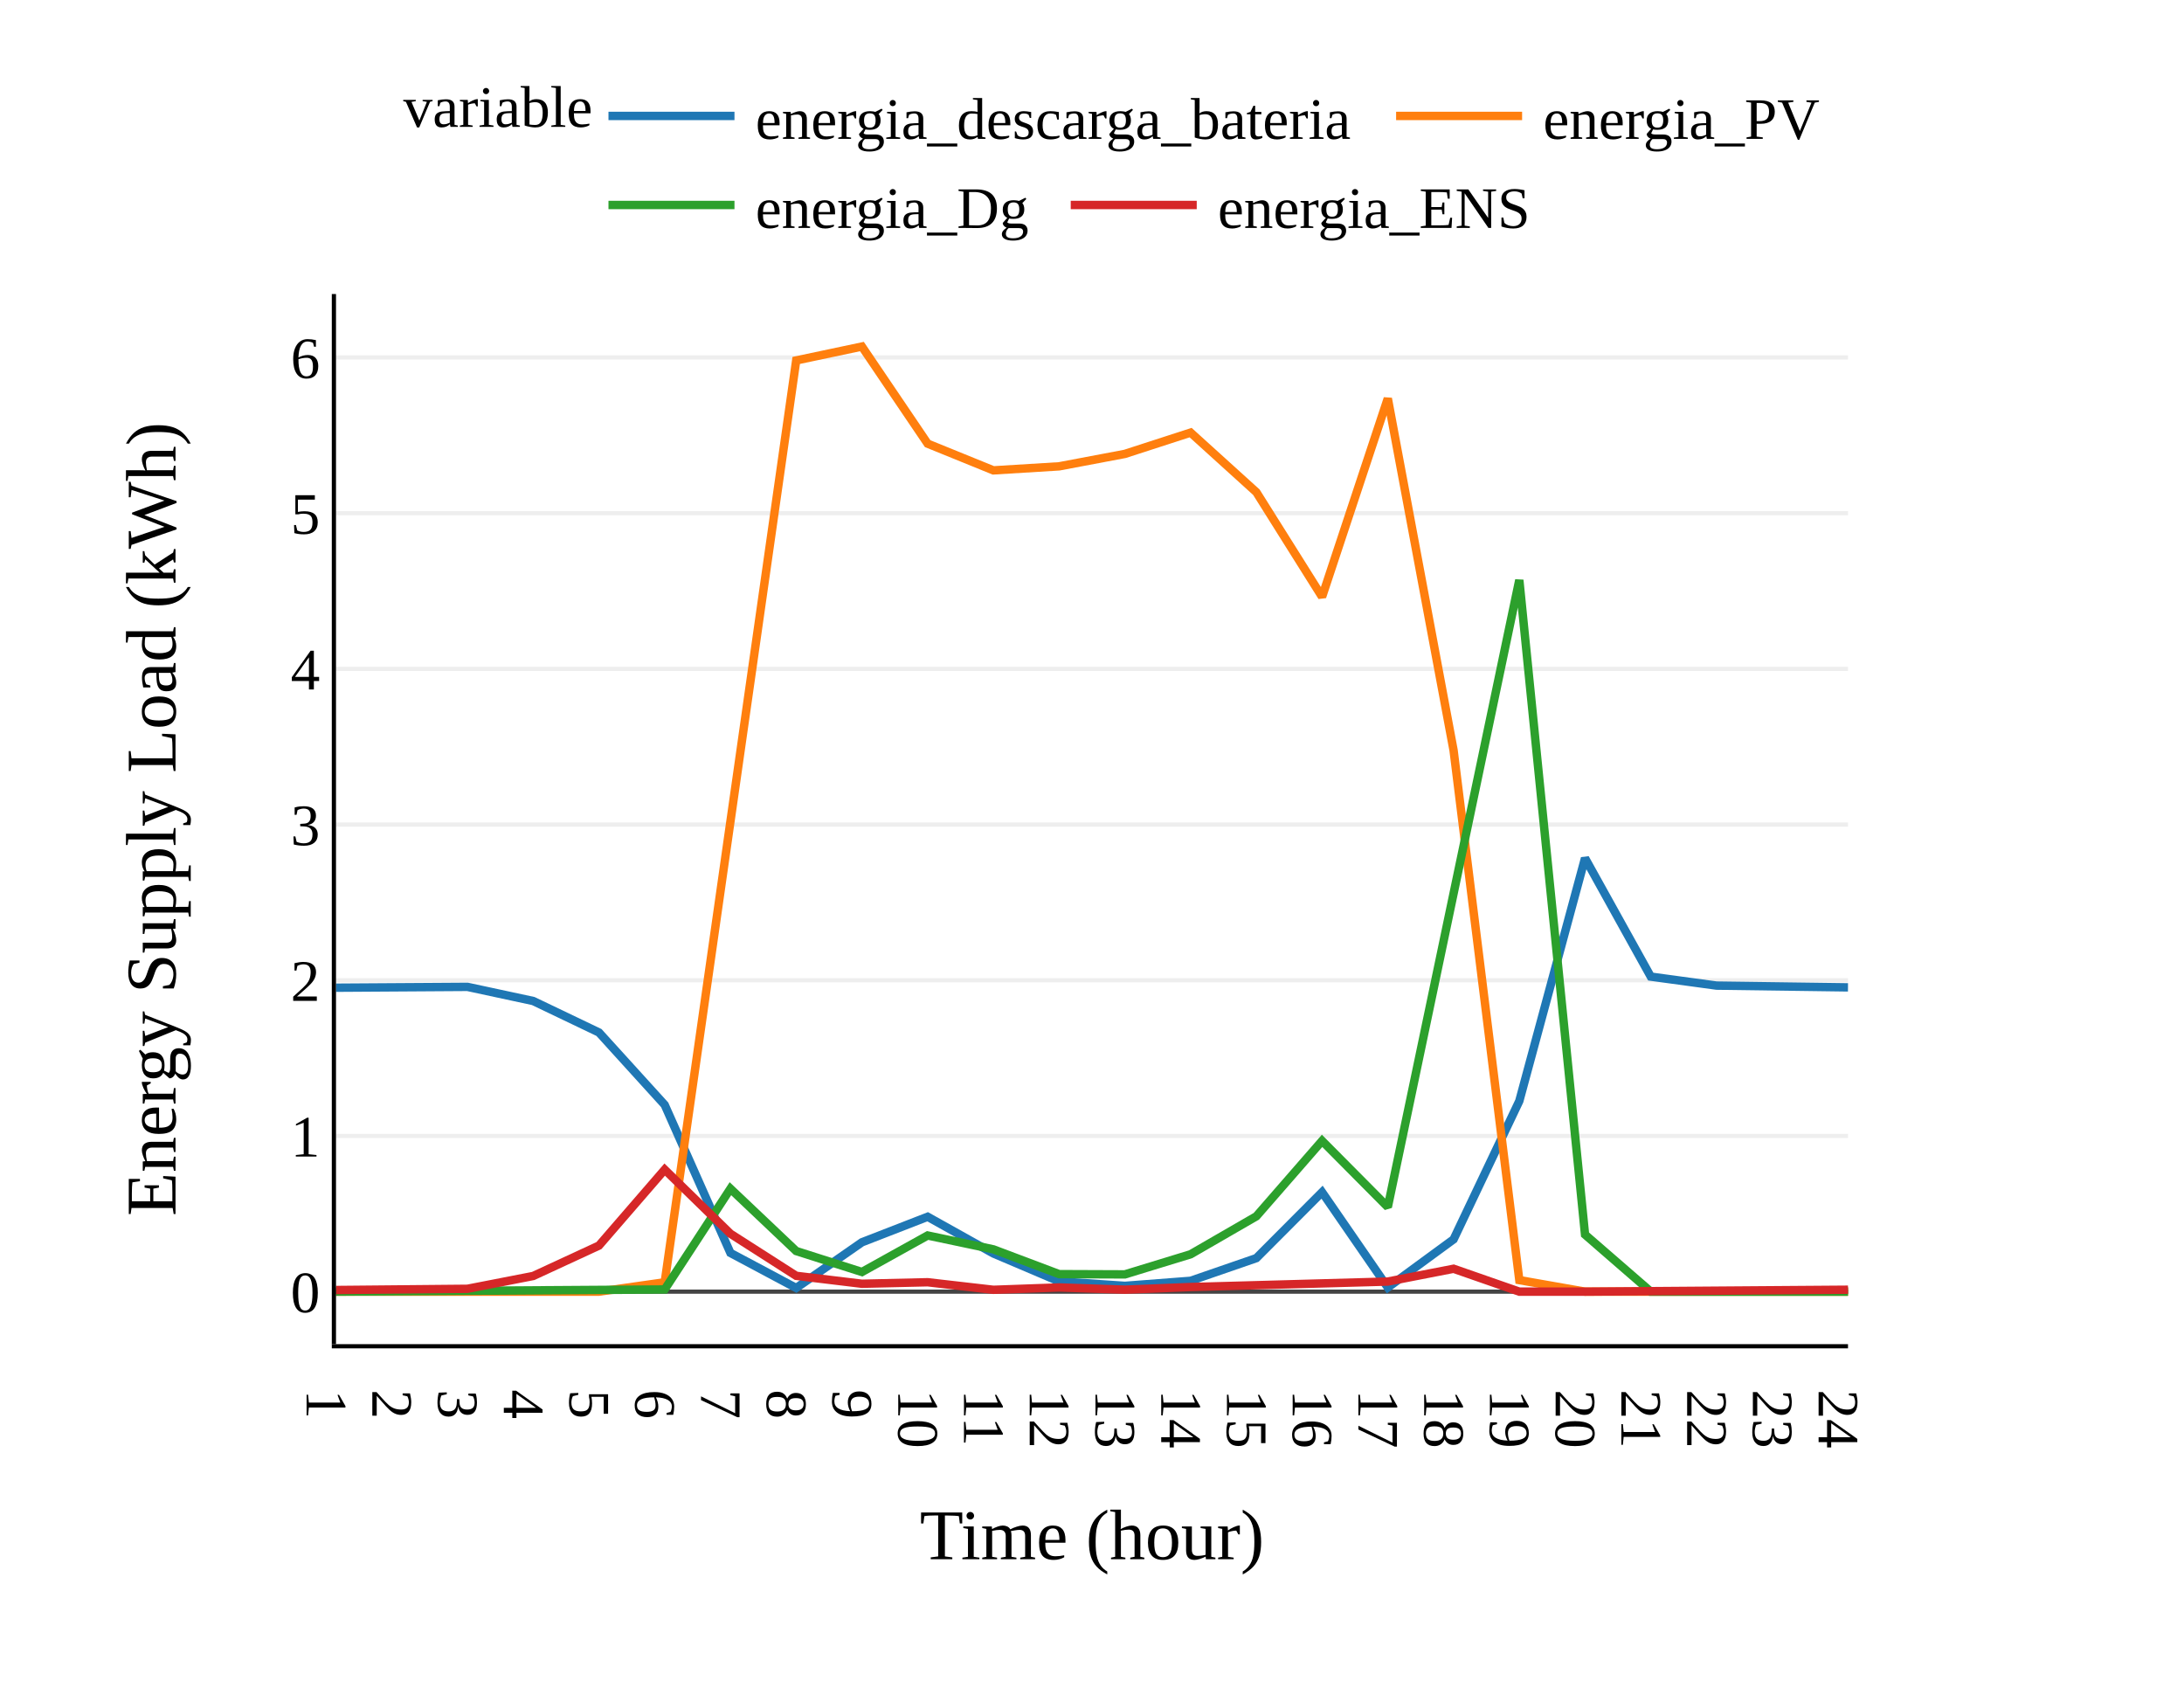
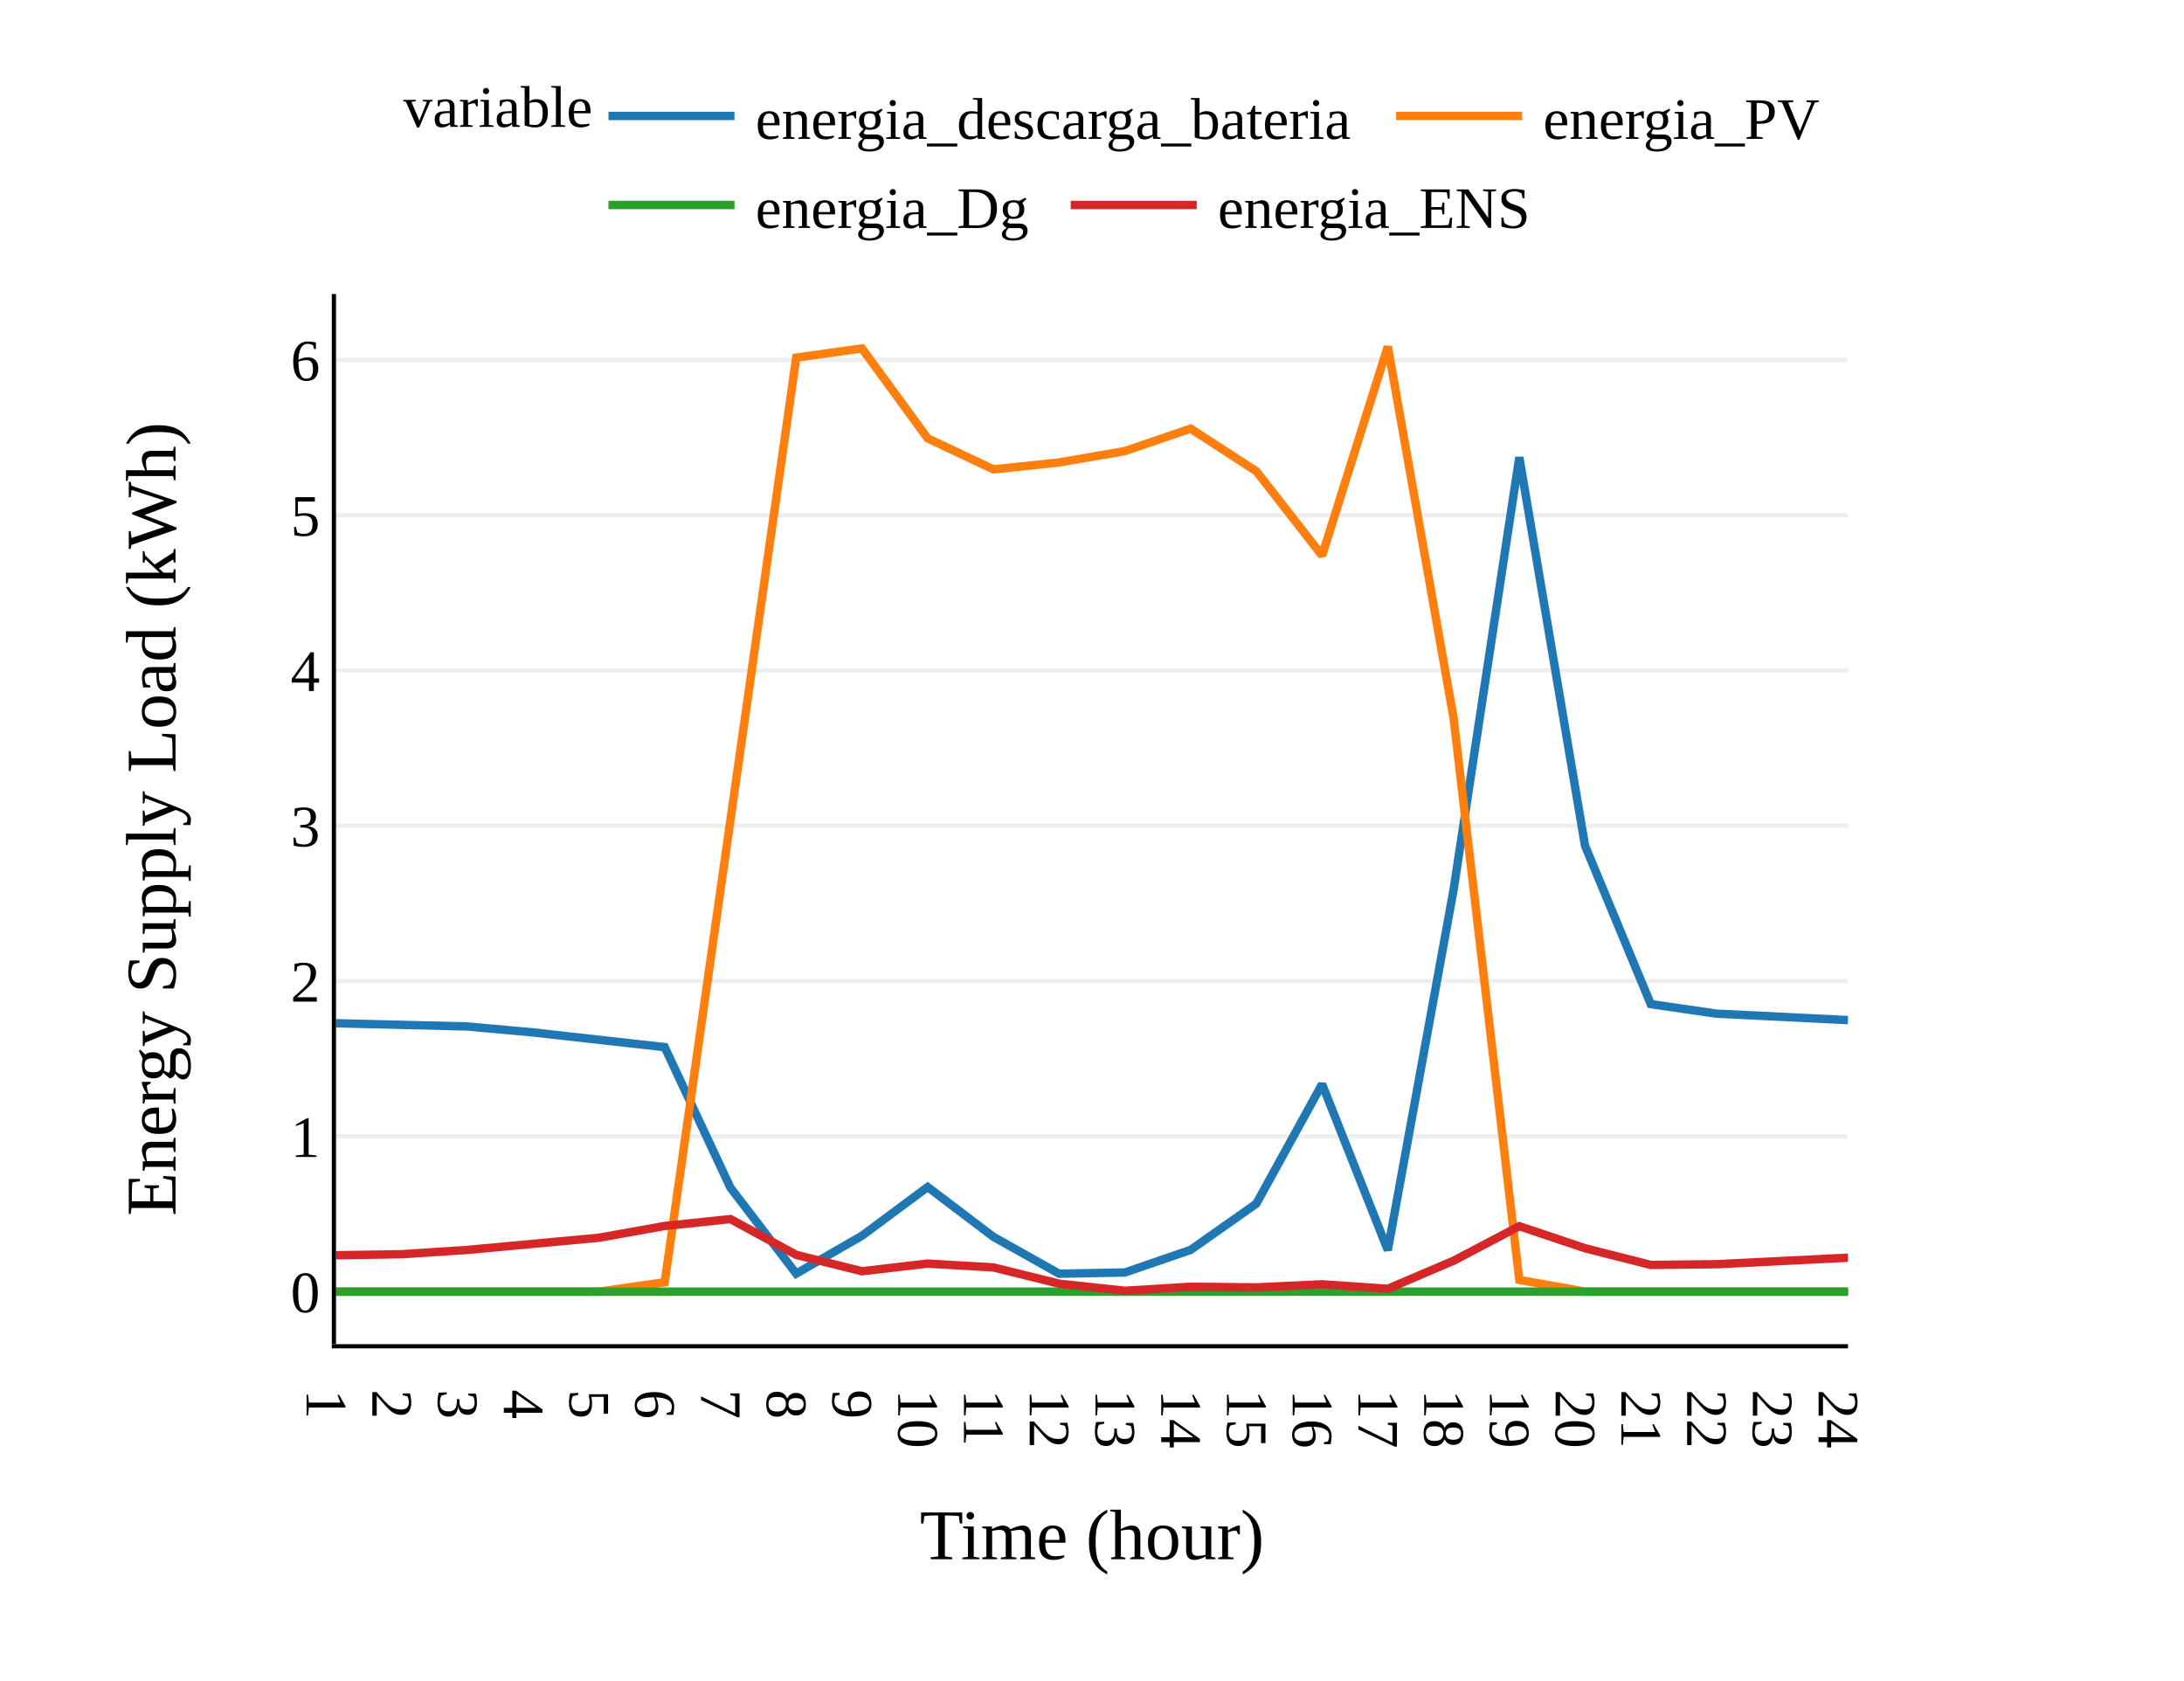
<svg xmlns="http://www.w3.org/2000/svg" class="main-svg" width="520" height="400" style="" viewBox="0 0 520 400">
  <rect x="0" y="0" width="520" height="400" style="fill: rgb(255, 255, 255); fill-opacity: 1;" />
-   <defs id="defs-e43cd2">
+   <defs id="defs-03ce20">
    <g class="clips">
-       <clipPath id="clipe43cd2xyplot" class="plotclip">
+       <clipPath id="clip03ce20xyplot" class="plotclip">
        <rect width="360" height="250" />
      </clipPath>
-       <clipPath class="axesclip" id="clipe43cd2x">
+       <clipPath class="axesclip" id="clip03ce20x">
        <rect x="80" y="0" width="360" height="400" />
      </clipPath>
-       <clipPath class="axesclip" id="clipe43cd2y">
+       <clipPath class="axesclip" id="clip03ce20y">
        <rect x="0" y="70" width="520" height="250" />
      </clipPath>
-       <clipPath class="axesclip" id="clipe43cd2xy">
+       <clipPath class="axesclip" id="clip03ce20xy">
        <rect x="80" y="70" width="360" height="250" />
      </clipPath>
    </g>
    <g class="gradients" />
  </defs>
  <g class="bglayer" />
  <g class="layer-below">
    <g class="imagelayer" />
    <g class="shapelayer" />
  </g>
  <g class="cartesianlayer">
    <g class="subplot xy">
      <g class="layer-subplot">
        <g class="shapelayer" />
        <g class="imagelayer" />
      </g>
      <g class="gridlayer">
        <g class="x" />
        <g class="y">
-           <path class="ygrid crisp" transform="translate(0,270.43)" d="M80,0h360" style="stroke: rgb(238, 238, 238); stroke-opacity: 1; stroke-width: 1px;" />
-           <path class="ygrid crisp" transform="translate(0,233.37)" d="M80,0h360" style="stroke: rgb(238, 238, 238); stroke-opacity: 1; stroke-width: 1px;" />
-           <path class="ygrid crisp" transform="translate(0,196.3)" d="M80,0h360" style="stroke: rgb(238, 238, 238); stroke-opacity: 1; stroke-width: 1px;" />
-           <path class="ygrid crisp" transform="translate(0,159.24)" d="M80,0h360" style="stroke: rgb(238, 238, 238); stroke-opacity: 1; stroke-width: 1px;" />
-           <path class="ygrid crisp" transform="translate(0,122.17)" d="M80,0h360" style="stroke: rgb(238, 238, 238); stroke-opacity: 1; stroke-width: 1px;" />
-           <path class="ygrid crisp" transform="translate(0,85.1)" d="M80,0h360" style="stroke: rgb(238, 238, 238); stroke-opacity: 1; stroke-width: 1px;" />
+           <path class="ygrid crisp" transform="translate(0,270.53)" d="M80,0h360" style="stroke: rgb(238, 238, 238); stroke-opacity: 1; stroke-width: 1px;" />
+           <path class="ygrid crisp" transform="translate(0,233.55)" d="M80,0h360" style="stroke: rgb(238, 238, 238); stroke-opacity: 1; stroke-width: 1px;" />
+           <path class="ygrid crisp" transform="translate(0,196.58)" d="M80,0h360" style="stroke: rgb(238, 238, 238); stroke-opacity: 1; stroke-width: 1px;" />
+           <path class="ygrid crisp" transform="translate(0,159.61)" d="M80,0h360" style="stroke: rgb(238, 238, 238); stroke-opacity: 1; stroke-width: 1px;" />
+           <path class="ygrid crisp" transform="translate(0,122.63)" d="M80,0h360" style="stroke: rgb(238, 238, 238); stroke-opacity: 1; stroke-width: 1px;" />
+           <path class="ygrid crisp" transform="translate(0,85.66)" d="M80,0h360" style="stroke: rgb(238, 238, 238); stroke-opacity: 1; stroke-width: 1px;" />
        </g>
      </g>
      <g class="zerolinelayer">
        <path class="yzl zl crisp" transform="translate(0,307.5)" d="M80,0h360" style="stroke: rgb(68, 68, 68); stroke-opacity: 1; stroke-width: 1px;" />
      </g>
      <path class="xlines-below" />
      <path class="ylines-below" />
      <g class="overlines-below" />
      <g class="xaxislayer-below" />
      <g class="yaxislayer-below" />
      <g class="overaxes-below" />
-       <g class="plot" transform="translate(80,70)" clip-path="url('#clipe43cd2xyplot')">
+       <g class="plot" transform="translate(80,70)" clip-path="url('#clip03ce20xyplot')">
        <g class="scatterlayer mlayer">
-           <g class="trace scatter trace54a998" style="stroke-miterlimit: 2; opacity: 1;">
-             <g class="fills" />
-             <g class="errorbars" />
-             <g class="lines">
-               <path class="js-line" d="M0,165.14L31.3,164.94L46.96,168.31L62.61,175.8L78.26,193.03L93.91,228.28L109.57,236.63L125.22,225.75L140.87,219.67L156.52,228.41L172.17,235.07L187.83,236.12L203.48,234.92L219.13,229.52L234.78,213.82L250.43,236.52L266.09,225.05L281.74,192.12L297.39,134.31L313.04,162.5L328.7,164.64L360,165.06" style="vector-effect: non-scaling-stroke; fill: none; stroke: rgb(31, 119, 180); stroke-opacity: 1; stroke-width: 2px; opacity: 1;" />
-             </g>
-             <g class="points" />
-             <g class="text" />
-           </g>
-           <g class="trace scatter trace0fab6c" style="stroke-miterlimit: 2; opacity: 1;">
-             <g class="fills" />
-             <g class="errorbars" />
-             <g class="lines">
-               <path class="js-line" d="M0,237.5L62.61,237.5L78.26,235.27L109.57,15.81L125.22,12.5L140.87,35.62L156.52,41.98L172.17,41.02L187.83,38.06L203.48,32.99L219.13,47.17L234.78,72.08L250.43,24.87L266.09,108.63L281.74,234.75L297.39,237.5L313.04,237.5L360,237.5" style="vector-effect: non-scaling-stroke; fill: none; stroke: rgb(255, 127, 14); stroke-opacity: 1; stroke-width: 2px; opacity: 1;" />
-             </g>
-             <g class="points" />
-             <g class="text" />
-           </g>
-           <g class="trace scatter traceddbd82" style="stroke-miterlimit: 2; opacity: 1;">
-             <g class="fills" />
-             <g class="errorbars" />
-             <g class="lines">
-               <path class="js-line" d="M0,237.5L78.26,236.98L93.91,212.99L109.57,227.83L125.22,232.82L140.87,224.13L156.52,227.43L172.17,233.33L187.83,233.39L203.48,228.6L219.13,219.56L234.78,201.6L250.43,217.36L281.74,68.09L297.39,223.92L313.04,237.5L328.7,237.5L360,237.5" style="vector-effect: non-scaling-stroke; fill: none; stroke: rgb(44, 160, 44); stroke-opacity: 1; stroke-width: 2px; opacity: 1;" />
-             </g>
-             <g class="points" />
-             <g class="text" />
-           </g>
-           <g class="trace scatter traceefe039" style="stroke-miterlimit: 2; opacity: 1;">
-             <g class="fills" />
-             <g class="errorbars" />
-             <g class="lines">
-               <path class="js-line" d="M0,237.11L31.3,236.82L46.96,233.77L62.61,226.53L78.26,208.44L93.91,223.71L109.57,233.73L125.22,235.62L140.87,235.26L156.52,237.06L172.17,236.5L187.83,237.03L203.48,236.4L250.43,235.1L266.09,232.05L281.74,237.5L297.39,237.5L360,237.04" style="vector-effect: non-scaling-stroke; fill: none; stroke: rgb(214, 39, 40); stroke-opacity: 1; stroke-width: 2px; opacity: 1;" />
+           <g class="trace scatter trace853799" style="stroke-miterlimit: 2; opacity: 1;">
+             <g class="fills" />
+             <g class="errorbars" />
+             <g class="lines">
+               <path class="js-line" d="M0,173.6L31.3,174.37L46.96,175.79L78.26,179.29L93.91,212.74L109.57,233.21L125.22,224.2L140.87,212.59L156.52,224.45L172.17,233.23L187.83,232.94L203.48,227.56L219.13,216.55L234.78,188.11L250.43,227.61L266.09,141.84L281.74,38.87L297.39,131.35L313.04,169.05L328.7,171.32L344.35,172.08L360,172.86" style="vector-effect: non-scaling-stroke; fill: none; stroke: rgb(31, 119, 180); stroke-opacity: 1; stroke-width: 2px; opacity: 1;" />
+             </g>
+             <g class="points" />
+             <g class="text" />
+           </g>
+           <g class="trace scatter tracea0df43" style="stroke-miterlimit: 2; opacity: 1;">
+             <g class="fills" />
+             <g class="errorbars" />
+             <g class="lines">
+               <path class="js-line" d="M0,237.5L62.61,237.5L78.26,235.26L109.57,15.14L125.22,12.95L140.87,34.36L156.52,41.74L172.17,40.1L187.83,37.38L203.48,32.05L219.13,42.2L234.78,62.26L250.43,12.5L266.09,100.94L281.74,234.71L297.39,237.5L313.04,237.5L360,237.5" style="vector-effect: non-scaling-stroke; fill: none; stroke: rgb(255, 127, 14); stroke-opacity: 1; stroke-width: 2px; opacity: 1;" />
+             </g>
+             <g class="points" />
+             <g class="text" />
+           </g>
+           <g class="trace scatter tracee3e2c5" style="stroke-miterlimit: 2; opacity: 1;">
+             <g class="fills" />
+             <g class="errorbars" />
+             <g class="lines">
+               <path class="js-line" d="M0,237.5L360,237.5" style="vector-effect: non-scaling-stroke; fill: none; stroke: rgb(44, 160, 44); stroke-opacity: 1; stroke-width: 2px; opacity: 1;" />
+             </g>
+             <g class="points" />
+             <g class="text" />
+           </g>
+           <g class="trace scatter trace73ba35" style="stroke-miterlimit: 2; opacity: 1;">
+             <g class="fills" />
+             <g class="errorbars" />
+             <g class="lines">
+               <path class="js-line" d="M0,228.84L15.65,228.59L31.3,227.57L62.61,224.66L78.26,221.87L93.91,220.22L109.57,228.74L125.22,232.64L140.87,230.82L156.52,231.73L172.17,235.6L187.83,237.29L203.48,236.33L219.13,236.49L234.78,235.75L250.43,236.82L266.09,230.14L281.74,221.92L297.39,227.17L313.04,231.14L328.7,230.97L360,229.42" style="vector-effect: non-scaling-stroke; fill: none; stroke: rgb(214, 39, 40); stroke-opacity: 1; stroke-width: 2px; opacity: 1;" />
            </g>
            <g class="points" />
            <g class="text" />
          </g>
        </g>
      </g>
      <g class="overplot" />
      <path class="xlines-above crisp" d="M79,320.5H440" style="fill: none; stroke-width: 1px; stroke: rgb(0, 0, 0); stroke-opacity: 1;" />
      <path class="ylines-above crisp" d="M79.5,70V320" style="fill: none; stroke-width: 1px; stroke: rgb(0, 0, 0); stroke-opacity: 1;" />
      <g class="overlines-above" />
      <g class="xaxislayer-above">
        <g class="xtick">
          <text text-anchor="start" x="0" y="337.8" transform="translate(80,0) rotate(90,0,330.8)" style="font-family: 'Times New Roman'; font-size: 14px; fill: rgb(0, 0, 0); fill-opacity: 1; white-space: pre;">1</text>
        </g>
        <g class="xtick">
          <text text-anchor="start" x="0" y="337.8" transform="translate(95.65,0) rotate(90,0,330.8)" style="font-family: 'Times New Roman'; font-size: 14px; fill: rgb(0, 0, 0); fill-opacity: 1; white-space: pre;">2</text>
        </g>
        <g class="xtick">
          <text text-anchor="start" x="0" y="337.8" transform="translate(111.3,0) rotate(90,0,330.8)" style="font-family: 'Times New Roman'; font-size: 14px; fill: rgb(0, 0, 0); fill-opacity: 1; white-space: pre;">3</text>
        </g>
        <g class="xtick">
          <text text-anchor="start" x="0" y="337.8" transform="translate(126.96,0) rotate(90,0,330.8)" style="font-family: 'Times New Roman'; font-size: 14px; fill: rgb(0, 0, 0); fill-opacity: 1; white-space: pre;">4</text>
        </g>
        <g class="xtick">
          <text text-anchor="start" x="0" y="337.8" transform="translate(142.61,0) rotate(90,0,330.8)" style="font-family: 'Times New Roman'; font-size: 14px; fill: rgb(0, 0, 0); fill-opacity: 1; white-space: pre;">5</text>
        </g>
        <g class="xtick">
          <text text-anchor="start" x="0" y="337.8" transform="translate(158.26,0) rotate(90,0,330.8)" style="font-family: 'Times New Roman'; font-size: 14px; fill: rgb(0, 0, 0); fill-opacity: 1; white-space: pre;">6</text>
        </g>
        <g class="xtick">
          <text text-anchor="start" x="0" y="337.8" transform="translate(173.91,0) rotate(90,0,330.8)" style="font-family: 'Times New Roman'; font-size: 14px; fill: rgb(0, 0, 0); fill-opacity: 1; white-space: pre;">7</text>
        </g>
        <g class="xtick">
          <text text-anchor="start" x="0" y="337.8" transform="translate(189.57,0) rotate(90,0,330.8)" style="font-family: 'Times New Roman'; font-size: 14px; fill: rgb(0, 0, 0); fill-opacity: 1; white-space: pre;">8</text>
        </g>
        <g class="xtick">
          <text text-anchor="start" x="0" y="337.8" transform="translate(205.22,0) rotate(90,0,330.8)" style="font-family: 'Times New Roman'; font-size: 14px; fill: rgb(0, 0, 0); fill-opacity: 1; white-space: pre;">9</text>
        </g>
        <g class="xtick">
          <text text-anchor="start" x="0" y="337.8" transform="translate(220.87,0) rotate(90,0,330.8)" style="font-family: 'Times New Roman'; font-size: 14px; fill: rgb(0, 0, 0); fill-opacity: 1; white-space: pre;">10</text>
        </g>
        <g class="xtick">
          <text text-anchor="start" x="0" y="337.8" transform="translate(236.52,0) rotate(90,0,330.8)" style="font-family: 'Times New Roman'; font-size: 14px; fill: rgb(0, 0, 0); fill-opacity: 1; white-space: pre;">11</text>
        </g>
        <g class="xtick">
          <text text-anchor="start" x="0" y="337.8" transform="translate(252.17,0) rotate(90,0,330.8)" style="font-family: 'Times New Roman'; font-size: 14px; fill: rgb(0, 0, 0); fill-opacity: 1; white-space: pre;">12</text>
        </g>
        <g class="xtick">
          <text text-anchor="start" x="0" y="337.8" transform="translate(267.83,0) rotate(90,0,330.8)" style="font-family: 'Times New Roman'; font-size: 14px; fill: rgb(0, 0, 0); fill-opacity: 1; white-space: pre;">13</text>
        </g>
        <g class="xtick">
          <text text-anchor="start" x="0" y="337.8" transform="translate(283.48,0) rotate(90,0,330.8)" style="font-family: 'Times New Roman'; font-size: 14px; fill: rgb(0, 0, 0); fill-opacity: 1; white-space: pre;">14</text>
        </g>
        <g class="xtick">
          <text text-anchor="start" x="0" y="337.8" transform="translate(299.13,0) rotate(90,0,330.8)" style="font-family: 'Times New Roman'; font-size: 14px; fill: rgb(0, 0, 0); fill-opacity: 1; white-space: pre;">15</text>
        </g>
        <g class="xtick">
          <text text-anchor="start" x="0" y="337.8" transform="translate(314.78,0) rotate(90,0,330.8)" style="font-family: 'Times New Roman'; font-size: 14px; fill: rgb(0, 0, 0); fill-opacity: 1; white-space: pre;">16</text>
        </g>
        <g class="xtick">
          <text text-anchor="start" x="0" y="337.8" transform="translate(330.43,0) rotate(90,0,330.8)" style="font-family: 'Times New Roman'; font-size: 14px; fill: rgb(0, 0, 0); fill-opacity: 1; white-space: pre;">17</text>
        </g>
        <g class="xtick">
          <text text-anchor="start" x="0" y="337.8" transform="translate(346.09,0) rotate(90,0,330.8)" style="font-family: 'Times New Roman'; font-size: 14px; fill: rgb(0, 0, 0); fill-opacity: 1; white-space: pre;">18</text>
        </g>
        <g class="xtick">
          <text text-anchor="start" x="0" y="337.8" transform="translate(361.74,0) rotate(90,0,330.8)" style="font-family: 'Times New Roman'; font-size: 14px; fill: rgb(0, 0, 0); fill-opacity: 1; white-space: pre;">19</text>
        </g>
        <g class="xtick">
          <text text-anchor="start" x="0" y="337.8" transform="translate(377.39,0) rotate(90,0,330.8)" style="font-family: 'Times New Roman'; font-size: 14px; fill: rgb(0, 0, 0); fill-opacity: 1; white-space: pre;">20</text>
        </g>
        <g class="xtick">
          <text text-anchor="start" x="0" y="337.8" transform="translate(393.04,0) rotate(90,0,330.8)" style="font-family: 'Times New Roman'; font-size: 14px; fill: rgb(0, 0, 0); fill-opacity: 1; white-space: pre;">21</text>
        </g>
        <g class="xtick">
          <text text-anchor="start" x="0" y="337.8" transform="translate(408.7,0) rotate(90,0,330.8)" style="font-family: 'Times New Roman'; font-size: 14px; fill: rgb(0, 0, 0); fill-opacity: 1; white-space: pre;">22</text>
        </g>
        <g class="xtick">
          <text text-anchor="start" x="0" y="337.8" transform="translate(424.35,0) rotate(90,0,330.8)" style="font-family: 'Times New Roman'; font-size: 14px; fill: rgb(0, 0, 0); fill-opacity: 1; white-space: pre;">23</text>
        </g>
        <g class="xtick">
          <text text-anchor="start" x="0" y="337.8" transform="translate(440,0) rotate(90,0,330.8)" style="font-family: 'Times New Roman'; font-size: 14px; fill: rgb(0, 0, 0); fill-opacity: 1; white-space: pre;">24</text>
        </g>
      </g>
      <g class="yaxislayer-above">
        <g class="ytick">
          <text text-anchor="end" x="76.2" y="4.9" transform="translate(0,307.5)" style="font-family: 'Times New Roman'; font-size: 14px; fill: rgb(0, 0, 0); fill-opacity: 1; white-space: pre;">0</text>
        </g>
        <g class="ytick">
-           <text text-anchor="end" x="76.2" y="4.9" transform="translate(0,270.43)" style="font-family: 'Times New Roman'; font-size: 14px; fill: rgb(0, 0, 0); fill-opacity: 1; white-space: pre;">1</text>
-         </g>
-         <g class="ytick">
-           <text text-anchor="end" x="76.2" y="4.9" transform="translate(0,233.37)" style="font-family: 'Times New Roman'; font-size: 14px; fill: rgb(0, 0, 0); fill-opacity: 1; white-space: pre;">2</text>
-         </g>
-         <g class="ytick">
-           <text text-anchor="end" x="76.2" y="4.9" transform="translate(0,196.3)" style="font-family: 'Times New Roman'; font-size: 14px; fill: rgb(0, 0, 0); fill-opacity: 1; white-space: pre;">3</text>
-         </g>
-         <g class="ytick">
-           <text text-anchor="end" x="76.2" y="4.9" transform="translate(0,159.24)" style="font-family: 'Times New Roman'; font-size: 14px; fill: rgb(0, 0, 0); fill-opacity: 1; white-space: pre;">4</text>
-         </g>
-         <g class="ytick">
-           <text text-anchor="end" x="76.2" y="4.9" transform="translate(0,122.17)" style="font-family: 'Times New Roman'; font-size: 14px; fill: rgb(0, 0, 0); fill-opacity: 1; white-space: pre;">5</text>
-         </g>
-         <g class="ytick">
-           <text text-anchor="end" x="76.2" y="4.9" transform="translate(0,85.1)" style="font-family: 'Times New Roman'; font-size: 14px; fill: rgb(0, 0, 0); fill-opacity: 1; white-space: pre;">6</text>
+           <text text-anchor="end" x="76.2" y="4.9" transform="translate(0,270.53)" style="font-family: 'Times New Roman'; font-size: 14px; fill: rgb(0, 0, 0); fill-opacity: 1; white-space: pre;">1</text>
+         </g>
+         <g class="ytick">
+           <text text-anchor="end" x="76.2" y="4.9" transform="translate(0,233.55)" style="font-family: 'Times New Roman'; font-size: 14px; fill: rgb(0, 0, 0); fill-opacity: 1; white-space: pre;">2</text>
+         </g>
+         <g class="ytick">
+           <text text-anchor="end" x="76.2" y="4.9" transform="translate(0,196.58)" style="font-family: 'Times New Roman'; font-size: 14px; fill: rgb(0, 0, 0); fill-opacity: 1; white-space: pre;">3</text>
+         </g>
+         <g class="ytick">
+           <text text-anchor="end" x="76.2" y="4.9" transform="translate(0,159.61)" style="font-family: 'Times New Roman'; font-size: 14px; fill: rgb(0, 0, 0); fill-opacity: 1; white-space: pre;">4</text>
+         </g>
+         <g class="ytick">
+           <text text-anchor="end" x="76.2" y="4.9" transform="translate(0,122.63)" style="font-family: 'Times New Roman'; font-size: 14px; fill: rgb(0, 0, 0); fill-opacity: 1; white-space: pre;">5</text>
+         </g>
+         <g class="ytick">
+           <text text-anchor="end" x="76.2" y="4.9" transform="translate(0,85.66)" style="font-family: 'Times New Roman'; font-size: 14px; fill: rgb(0, 0, 0); fill-opacity: 1; white-space: pre;">6</text>
        </g>
      </g>
      <g class="overaxes-above" />
    </g>
  </g>
  <g class="polarlayer" />
  <g class="ternarylayer" />
  <g class="geolayer" />
  <g class="funnelarealayer" />
  <g class="pielayer" />
  <g class="treemaplayer" />
  <g class="sunburstlayer" />
  <g class="glimages" />
-   <defs id="topdefs-e43cd2">
+   <defs id="topdefs-03ce20">
    <g class="clips" />
-     <clipPath id="legende43cd2">
+     <clipPath id="legend03ce20">
      <rect width="346" height="53" x="0" y="0" />
    </clipPath>
  </defs>
  <g class="layer-above">
    <g class="imagelayer" />
    <g class="shapelayer" />
  </g>
  <g class="infolayer">
    <g class="legend" pointer-events="all" transform="translate(94,12)">
      <rect class="bg" shape-rendering="crispEdges" width="346" height="53" x="0" y="0" style="stroke: rgb(68, 68, 68); stroke-opacity: 1; fill: rgb(255, 255, 255); fill-opacity: 1; stroke-width: 0px;" />
-       <g class="scrollbox" transform="" clip-path="url('#legende43cd2')">
+       <g class="scrollbox" transform="" clip-path="url('#legend03ce20')">
        <text class="legendtitletext" text-anchor="start" x="2" y="18.2" style="font-family: 'Times New Roman'; font-size: 14px; fill: rgb(0, 0, 0); fill-opacity: 1; white-space: pre;">variable</text>
        <g class="groups" transform="">
          <g class="traces" transform="translate(45.875,15.6)" style="opacity: 1;">
            <text class="legendtext" text-anchor="start" x="40" y="5.46" style="font-family: 'Times New Roman'; font-size: 14px; fill: rgb(0, 0, 0); fill-opacity: 1; white-space: pre;">energia_descarga_bateria</text>
            <g class="layers" style="opacity: 1;">
              <g class="legendfill" />
              <g class="legendlines">
                <path class="js-line" d="M5,0h30" style="fill: none; stroke: rgb(31, 119, 180); stroke-opacity: 1; stroke-width: 2px;" />
              </g>
              <g class="legendsymbols">
                <g class="legendpoints" />
              </g>
            </g>
            <rect class="legendtoggle" x="0" y="-10.6" width="185.031" height="21.2" style="fill: rgb(0, 0, 0); fill-opacity: 0;" />
          </g>
        </g>
        <g class="groups" transform="translate(187.5312,0)">
          <g class="traces" transform="translate(45.875,15.6)" style="opacity: 1;">
            <text class="legendtext" text-anchor="start" x="40" y="5.46" style="font-family: 'Times New Roman'; font-size: 14px; fill: rgb(0, 0, 0); fill-opacity: 1; white-space: pre;">energia_PV</text>
            <g class="layers" style="opacity: 1;">
              <g class="legendfill" />
              <g class="legendlines">
                <path class="js-line" d="M5,0h30" style="fill: none; stroke: rgb(255, 127, 14); stroke-opacity: 1; stroke-width: 2px;" />
              </g>
              <g class="legendsymbols">
                <g class="legendpoints" />
              </g>
            </g>
            <rect class="legendtoggle" x="0" y="-10.6" width="109.234" height="21.2" style="fill: rgb(0, 0, 0); fill-opacity: 0;" />
          </g>
        </g>
        <g class="groups" transform="translate(0,21.2)">
          <g class="traces" transform="translate(45.875,15.6)" style="opacity: 1;">
            <text class="legendtext" text-anchor="start" x="40" y="5.46" style="font-family: 'Times New Roman'; font-size: 14px; fill: rgb(0, 0, 0); fill-opacity: 1; white-space: pre;">energia_Dg</text>
            <g class="layers" style="opacity: 1;">
              <g class="legendfill" />
              <g class="legendlines">
                <path class="js-line" d="M5,0h30" style="fill: none; stroke: rgb(44, 160, 44); stroke-opacity: 1; stroke-width: 2px;" />
              </g>
              <g class="legendsymbols">
                <g class="legendpoints" />
              </g>
            </g>
            <rect class="legendtoggle" x="0" y="-10.6" width="107.562" height="21.2" style="fill: rgb(0, 0, 0); fill-opacity: 0;" />
          </g>
        </g>
        <g class="groups" transform="translate(110.0625,21.2)">
          <g class="traces" transform="translate(45.875,15.6)" style="opacity: 1;">
            <text class="legendtext" text-anchor="start" x="40" y="5.46" style="font-family: 'Times New Roman'; font-size: 14px; fill: rgb(0, 0, 0); fill-opacity: 1; white-space: pre;">energia_ENS</text>
            <g class="layers" style="opacity: 1;">
              <g class="legendfill" />
              <g class="legendlines">
                <path class="js-line" d="M5,0h30" style="fill: none; stroke: rgb(214, 39, 40); stroke-opacity: 1; stroke-width: 2px;" />
              </g>
              <g class="legendsymbols">
                <g class="legendpoints" />
              </g>
            </g>
            <rect class="legendtoggle" x="0" y="-10.6" width="117.109" height="21.2" style="fill: rgb(0, 0, 0); fill-opacity: 0;" />
          </g>
        </g>
      </g>
      <rect class="scrollbar" rx="20" ry="3" width="0" height="0" x="0" y="0" style="fill: rgb(128, 139, 164); fill-opacity: 1;" />
    </g>
    <g class="g-gtitle" />
    <g class="g-xtitle">
      <text class="xtitle" x="260" y="371.2" text-anchor="middle" style="font-family: 'Times New Roman'; font-size: 17px; fill: rgb(0, 0, 0); opacity: 1; font-weight: normal; white-space: pre;">Time (hour)</text>
    </g>
    <g class="g-ytitle">
      <text class="ytitle" transform="rotate(-90,41.7875,195)" x="41.788" y="195" text-anchor="middle" style="font-family: 'Times New Roman'; font-size: 17px; fill: rgb(0, 0, 0); opacity: 1; font-weight: normal; white-space: pre;">Energy Supply Load (kWh)</text>
    </g>
  </g>
</svg>
